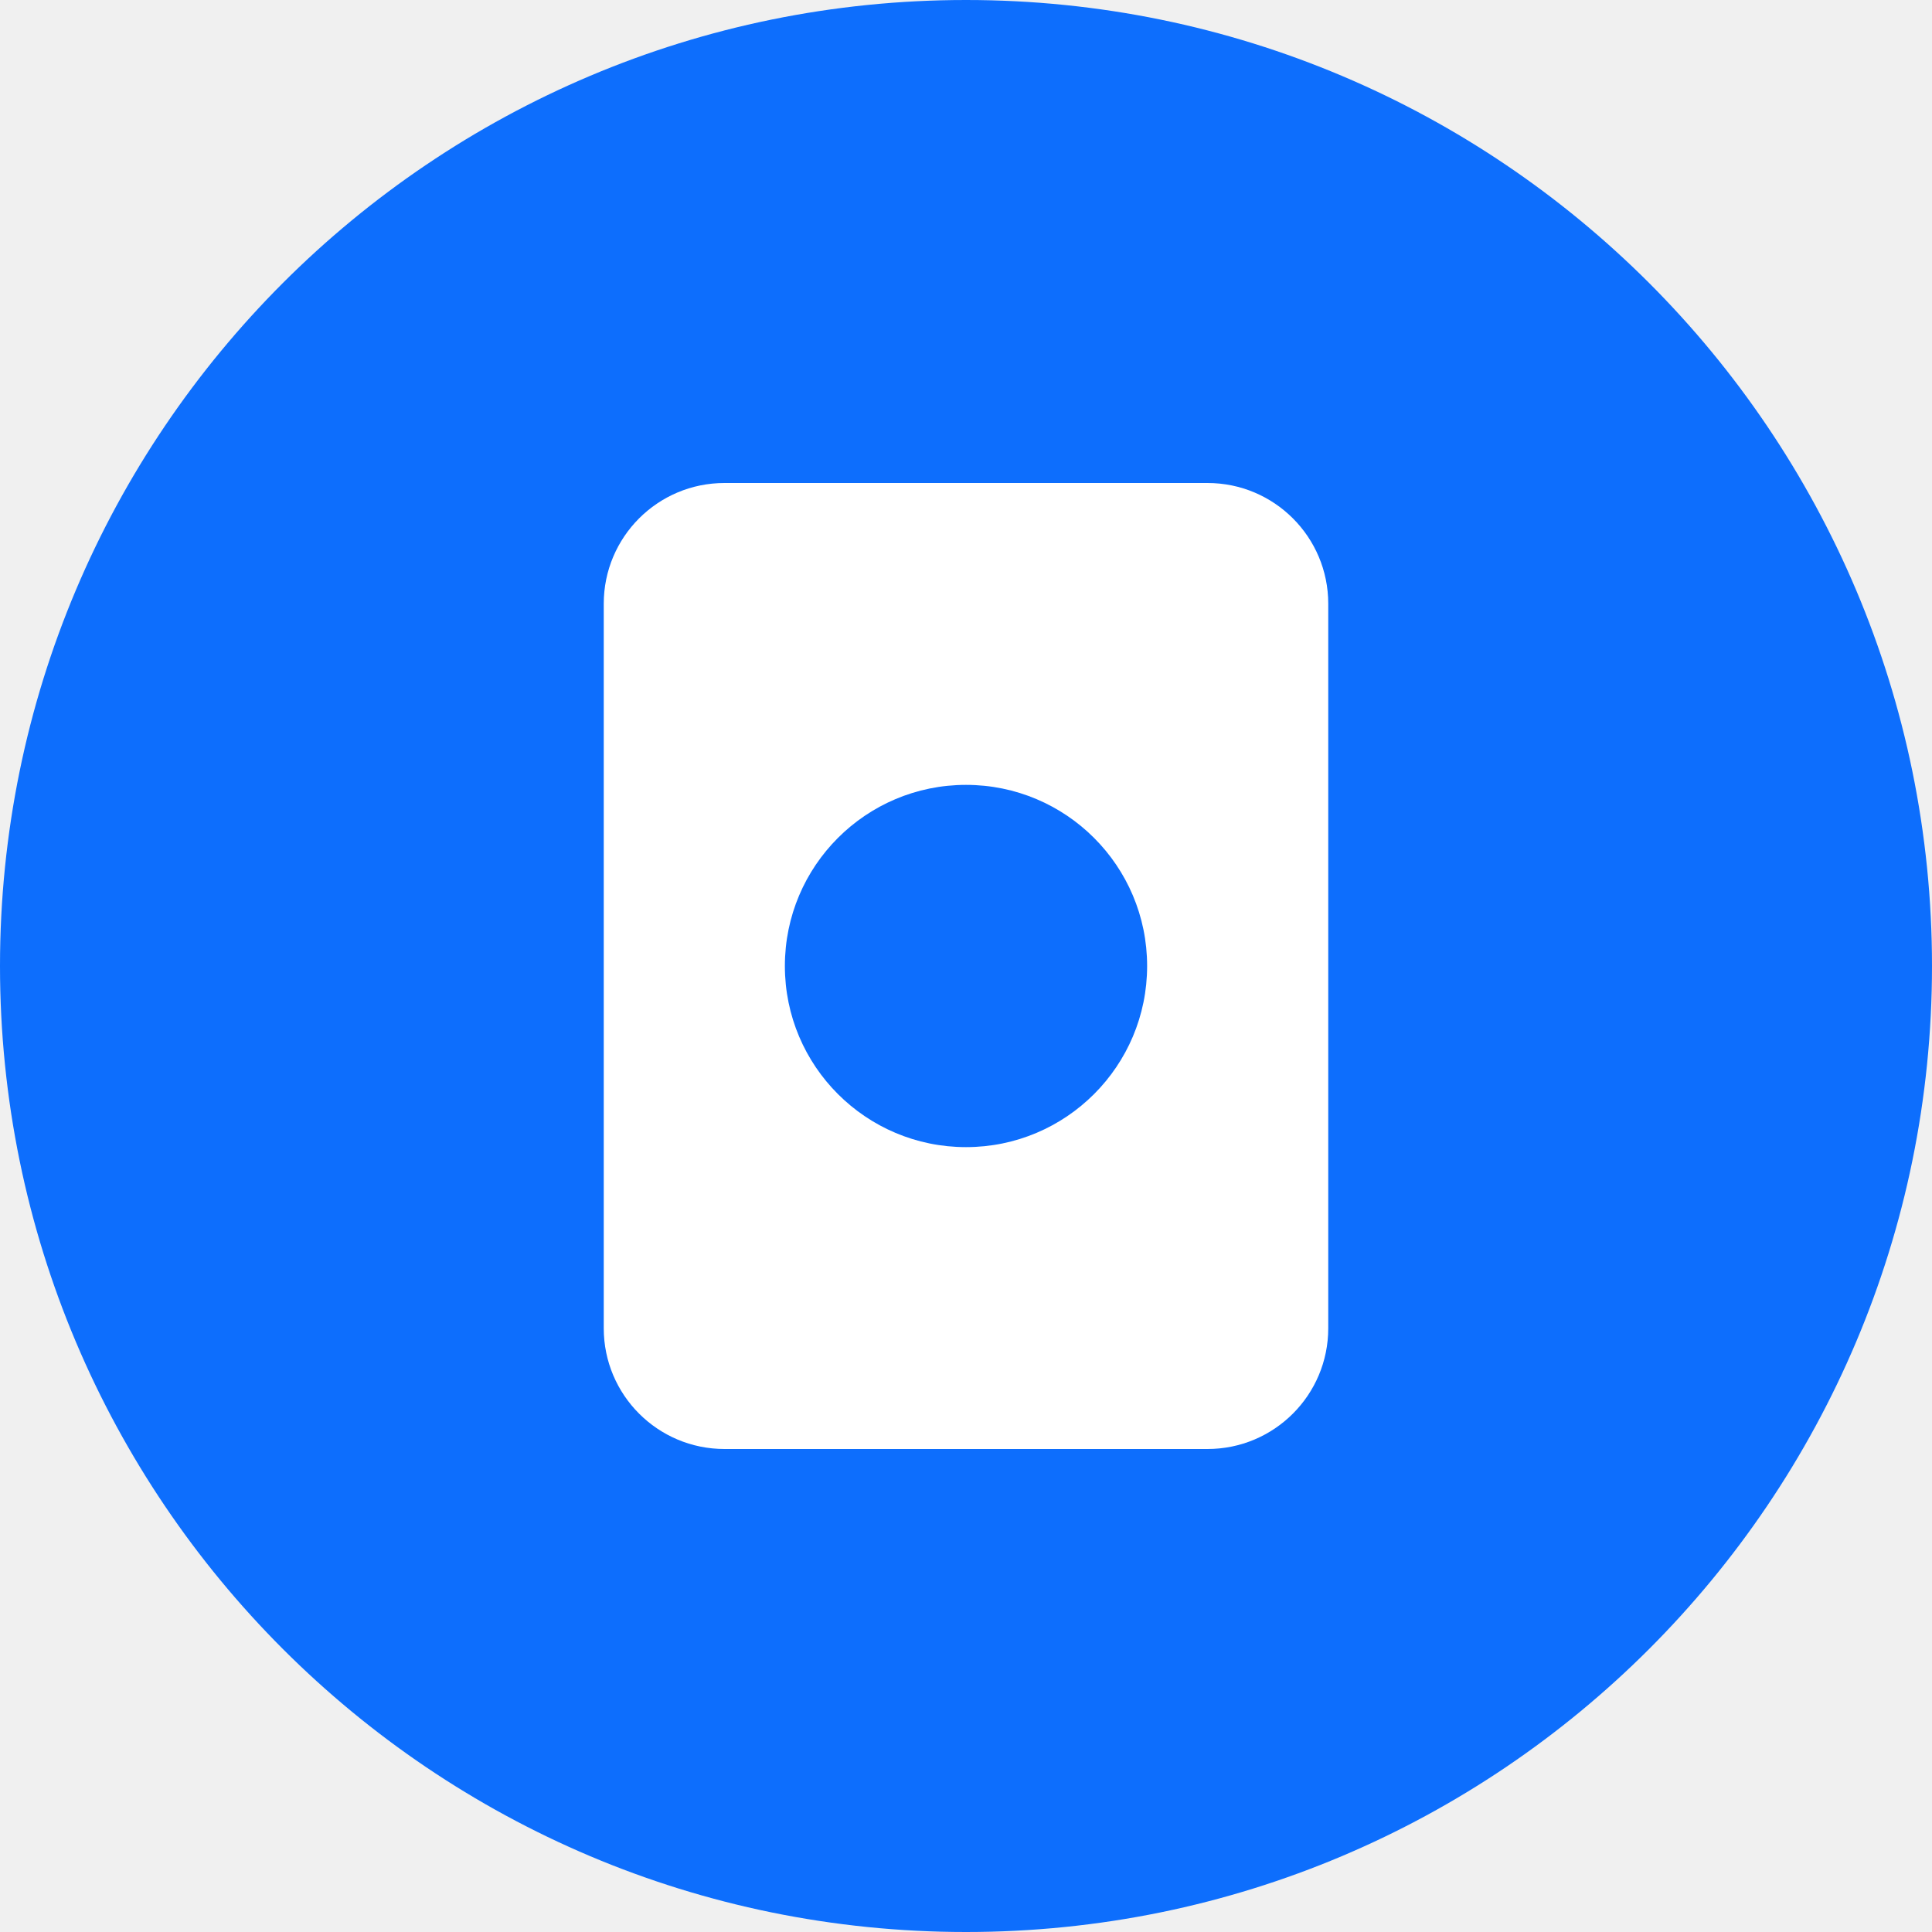
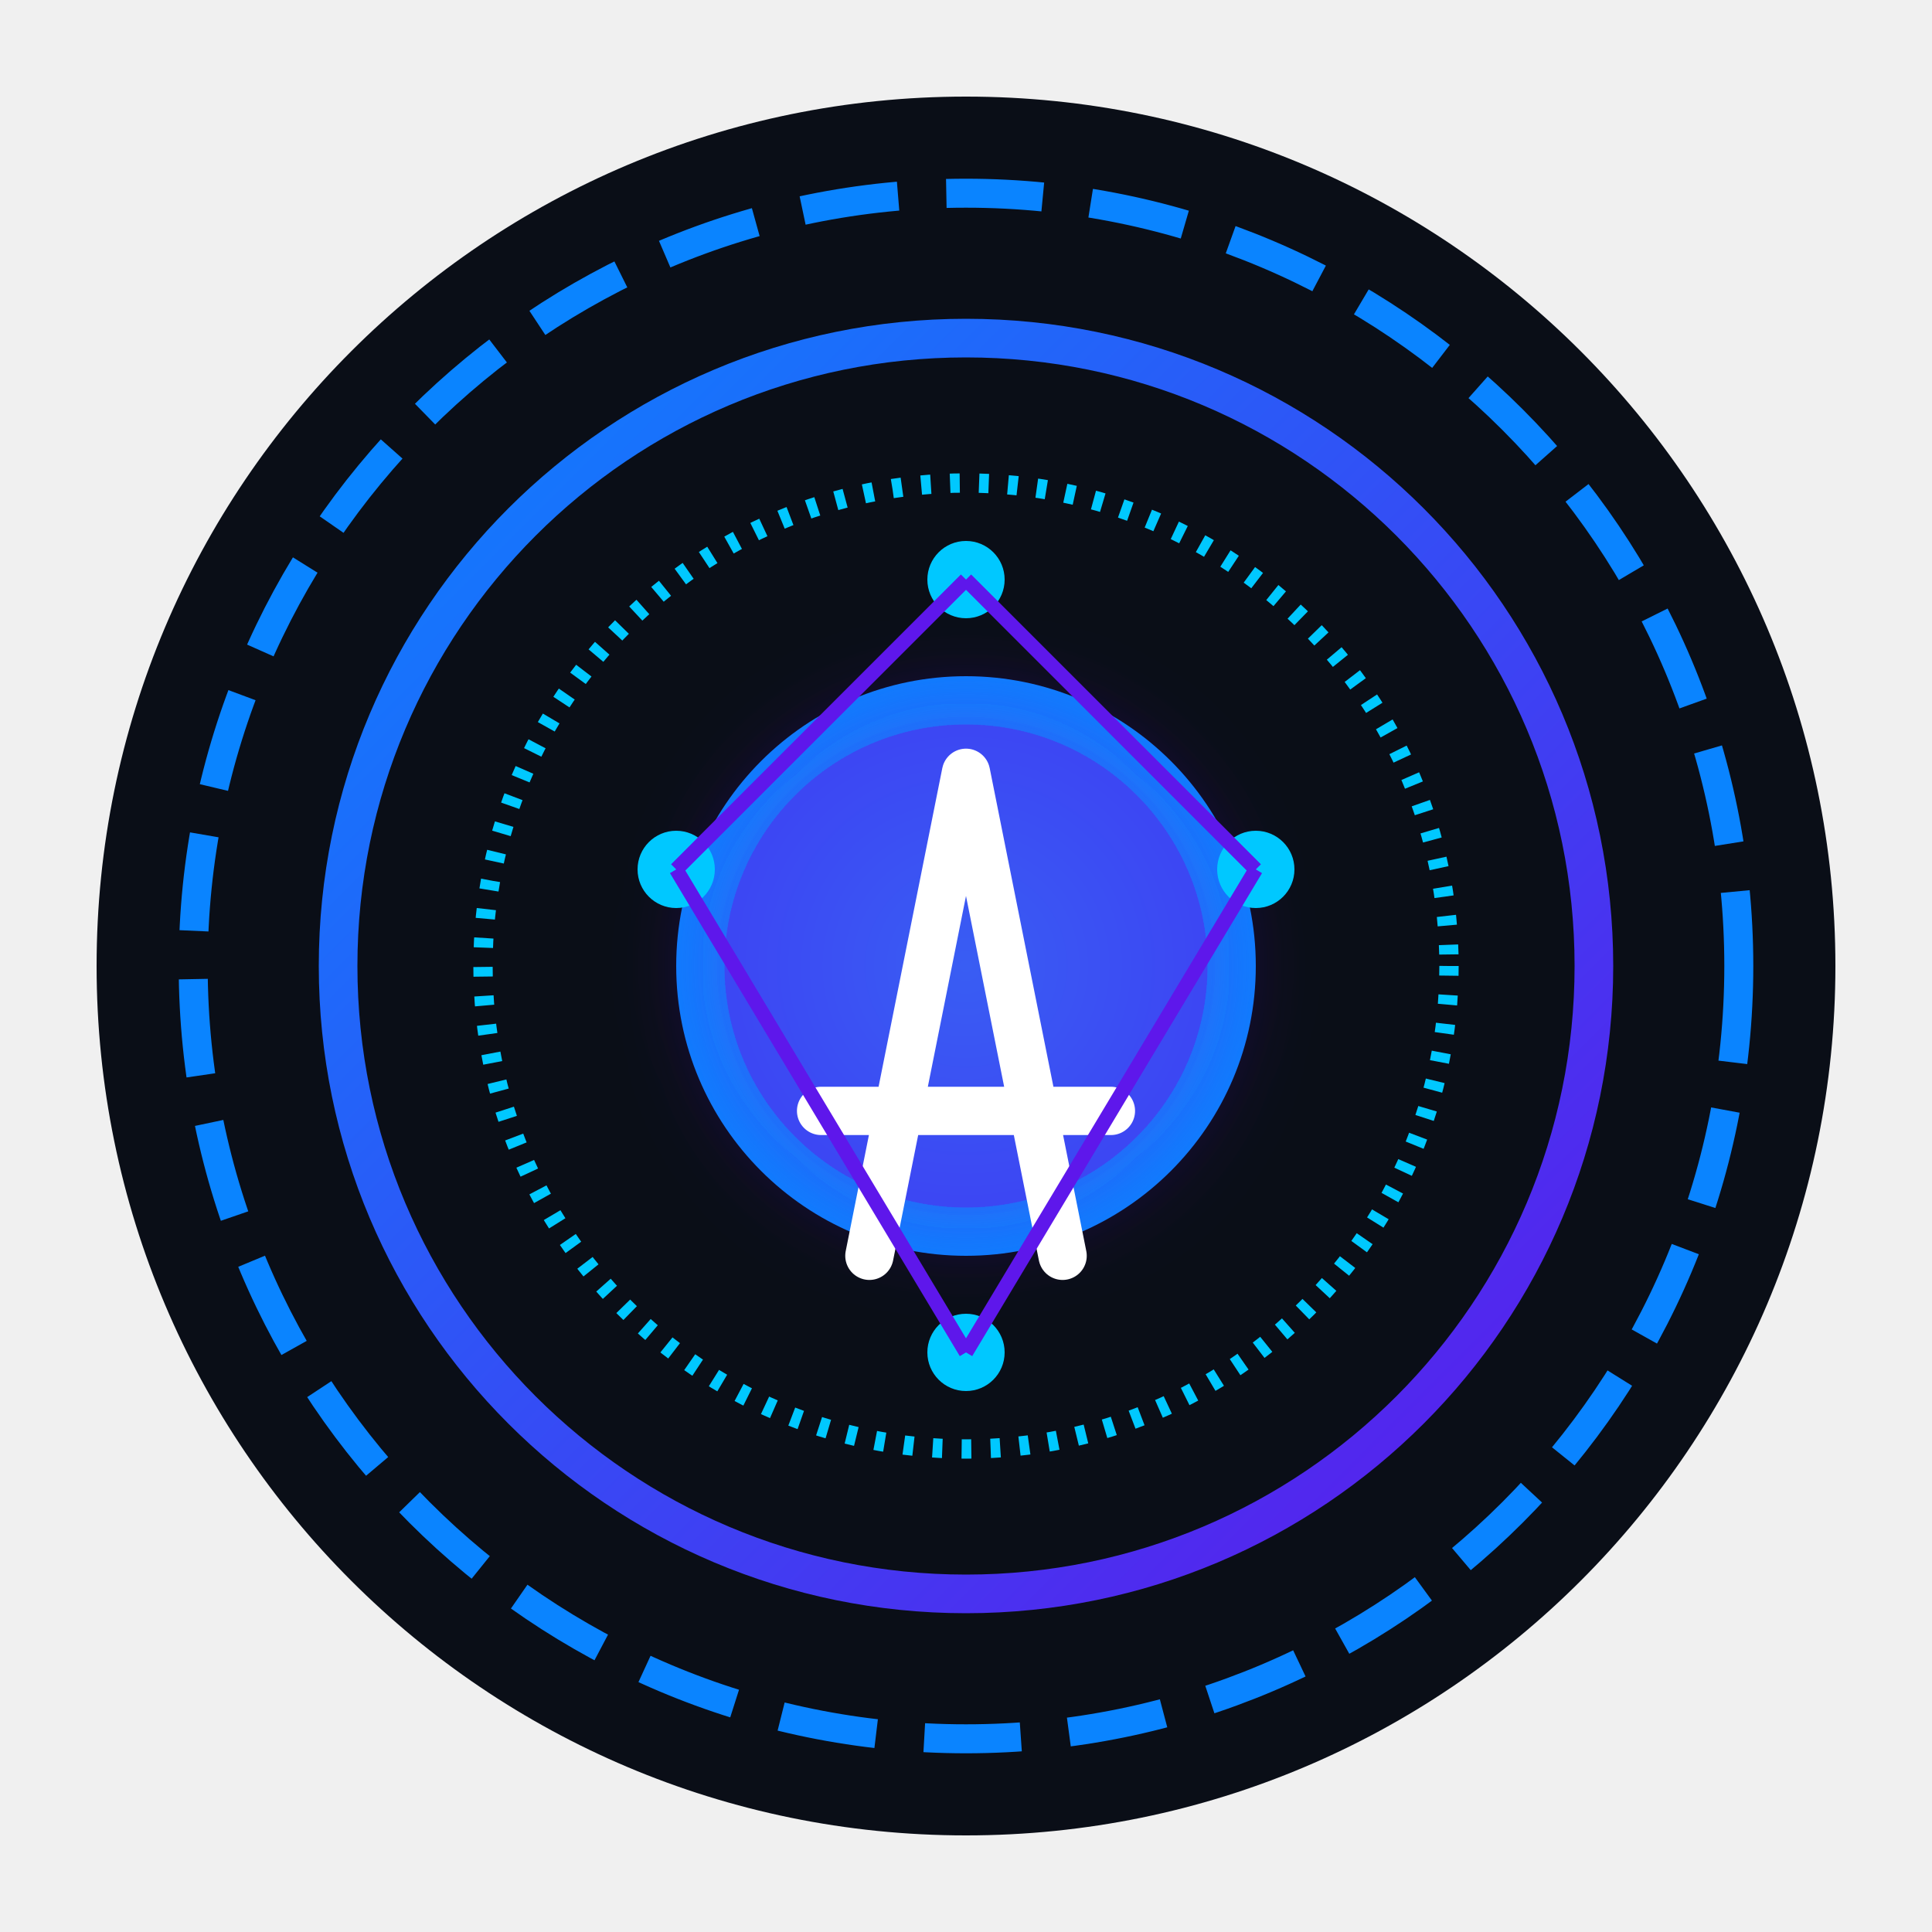
- <svg xmlns="http://www.w3.org/2000/svg" width="32px" height="32px" viewBox="0 0 32 32" version="1.1">
-   <g stroke="none" stroke-width="1" fill="none" fill-rule="evenodd">
-     <circle fill="#0D6EFD" cx="16" cy="16" r="16" />
-     <path d="M22,10 C22,8.895 21.105,8 20,8 L12,8 C10.895,8 10,8.895 10,10 L10,22 C10,23.105 10.895,24 12,24 L20,24 C21.105,24 22,23.105 22,22 L22,10 Z" fill="#FFFFFF" />
-     <circle fill="#0D6EFD" cx="16" cy="16" r="3" />
-   </g>
+ <svg xmlns="http://www.w3.org/2000/svg" viewBox="0 0 200 200" width="200" height="200">
+   <circle cx="100" cy="100" r="90" fill="#0a0e17" />
+   <circle cx="100" cy="100" r="80" fill="none" stroke="#0a84ff" stroke-width="3" stroke-dasharray="10 5" />
+   <circle cx="100" cy="100" r="65" fill="none" stroke="url(#gradientStroke)" stroke-width="4" />
+   <circle cx="100" cy="100" r="50" fill="none" stroke="#00c8ff" stroke-width="2" stroke-dasharray="1 2" />
+   <circle cx="100" cy="100" r="30" fill="url(#coreGradient)" />
+   <circle cx="100" cy="100" r="25" fill="#5e17eb" opacity="0.6" filter="url(#glow)" />
+   <path d="M90 130 L100 80 L110 130 M85 115 L115 115" fill="none" stroke="#ffffff" stroke-width="5" stroke-linecap="round" stroke-linejoin="round" />
+   <circle cx="70" cy="90" r="4" fill="#00c8ff" />
+   <circle cx="130" cy="90" r="4" fill="#00c8ff" />
+   <circle cx="100" cy="60" r="4" fill="#00c8ff" />
+   <circle cx="100" cy="140" r="4" fill="#00c8ff" />
+   <line x1="70" y1="90" x2="100" y2="60" stroke="#5e17eb" stroke-width="1.5" />
+   <line x1="100" y1="60" x2="130" y2="90" stroke="#5e17eb" stroke-width="1.5" />
+   <line x1="130" y1="90" x2="100" y2="140" stroke="#5e17eb" stroke-width="1.5" />
+   <line x1="100" y1="140" x2="70" y2="90" stroke="#5e17eb" stroke-width="1.5" />
+   <defs>
+     <linearGradient id="gradientStroke" x1="0%" y1="0%" x2="100%" y2="100%">
+       <stop offset="0%" stop-color="#0a84ff" />
+       <stop offset="100%" stop-color="#5e17eb" />
+     </linearGradient>
+     <radialGradient id="coreGradient" cx="50%" cy="50%" r="50%" fx="50%" fy="50%">
+       <stop offset="0%" stop-color="#00c8ff" />
+       <stop offset="100%" stop-color="#0a84ff" />
+     </radialGradient>
+     <filter id="glow" x="-50%" y="-50%" width="200%" height="200%">
+       <feGaussianBlur stdDeviation="5" result="blur" />
+       <feComposite in="SourceGraphic" in2="blur" operator="over" />
+     </filter>
+   </defs>
</svg>
